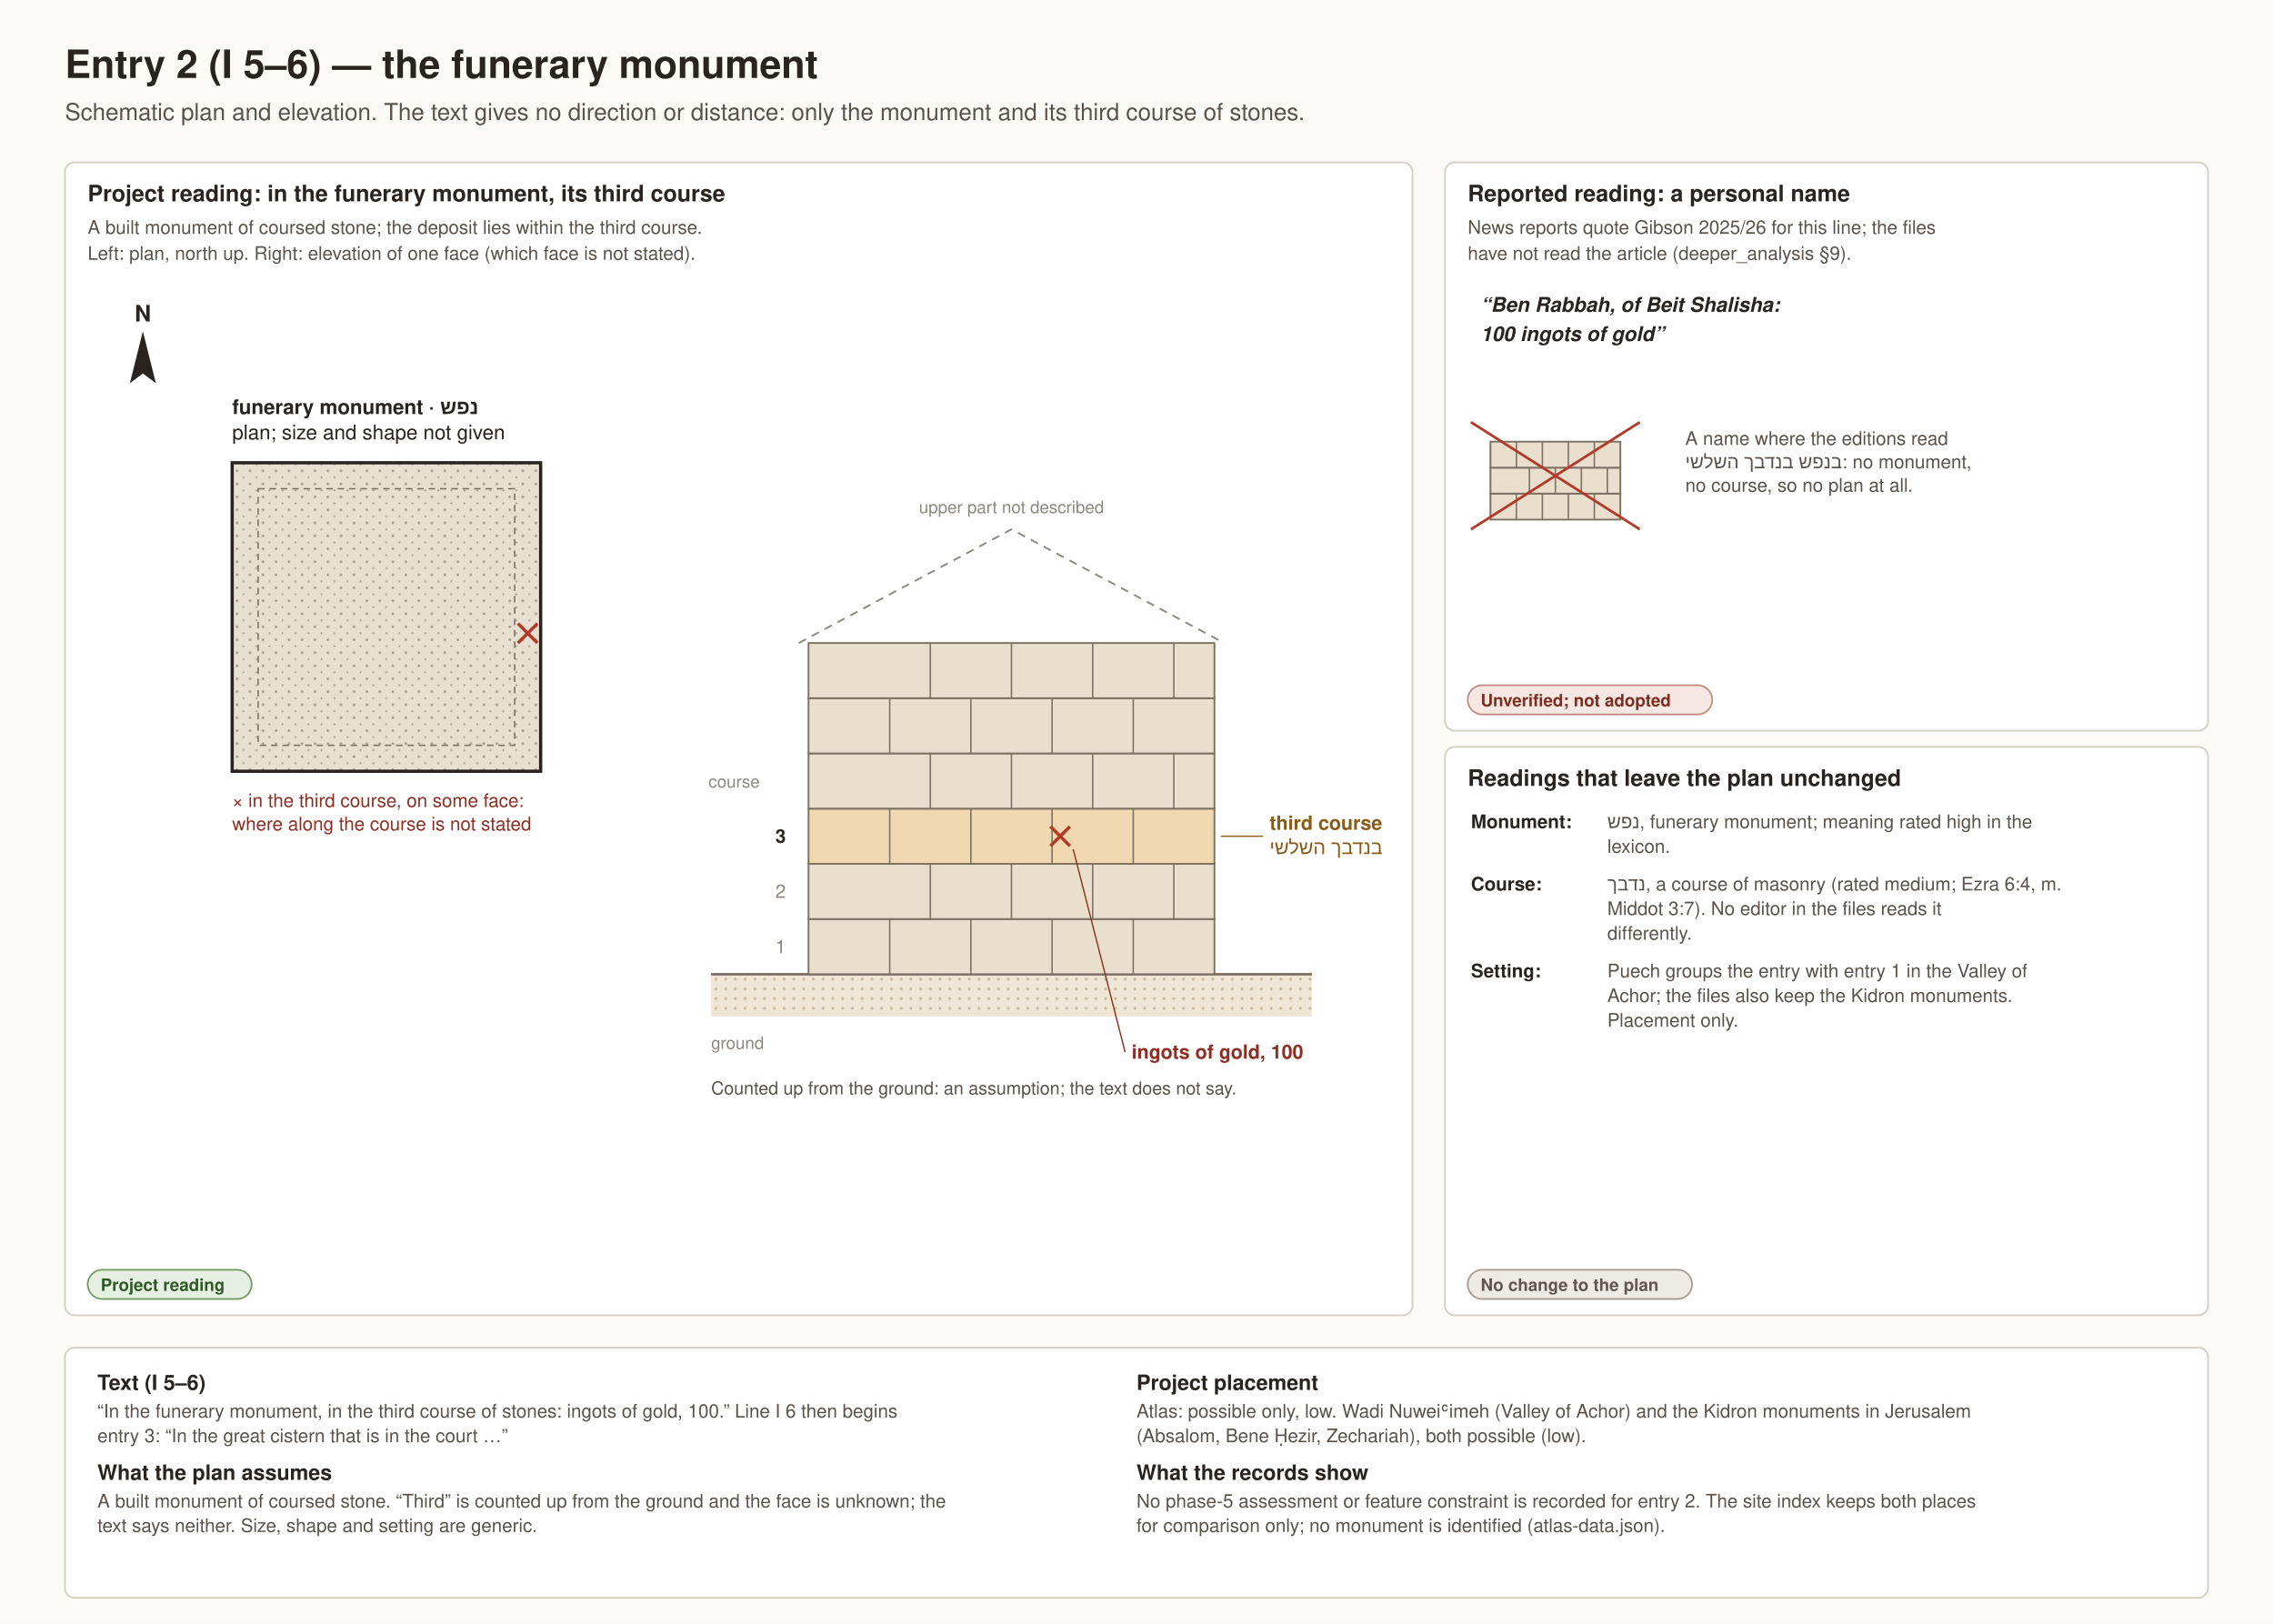
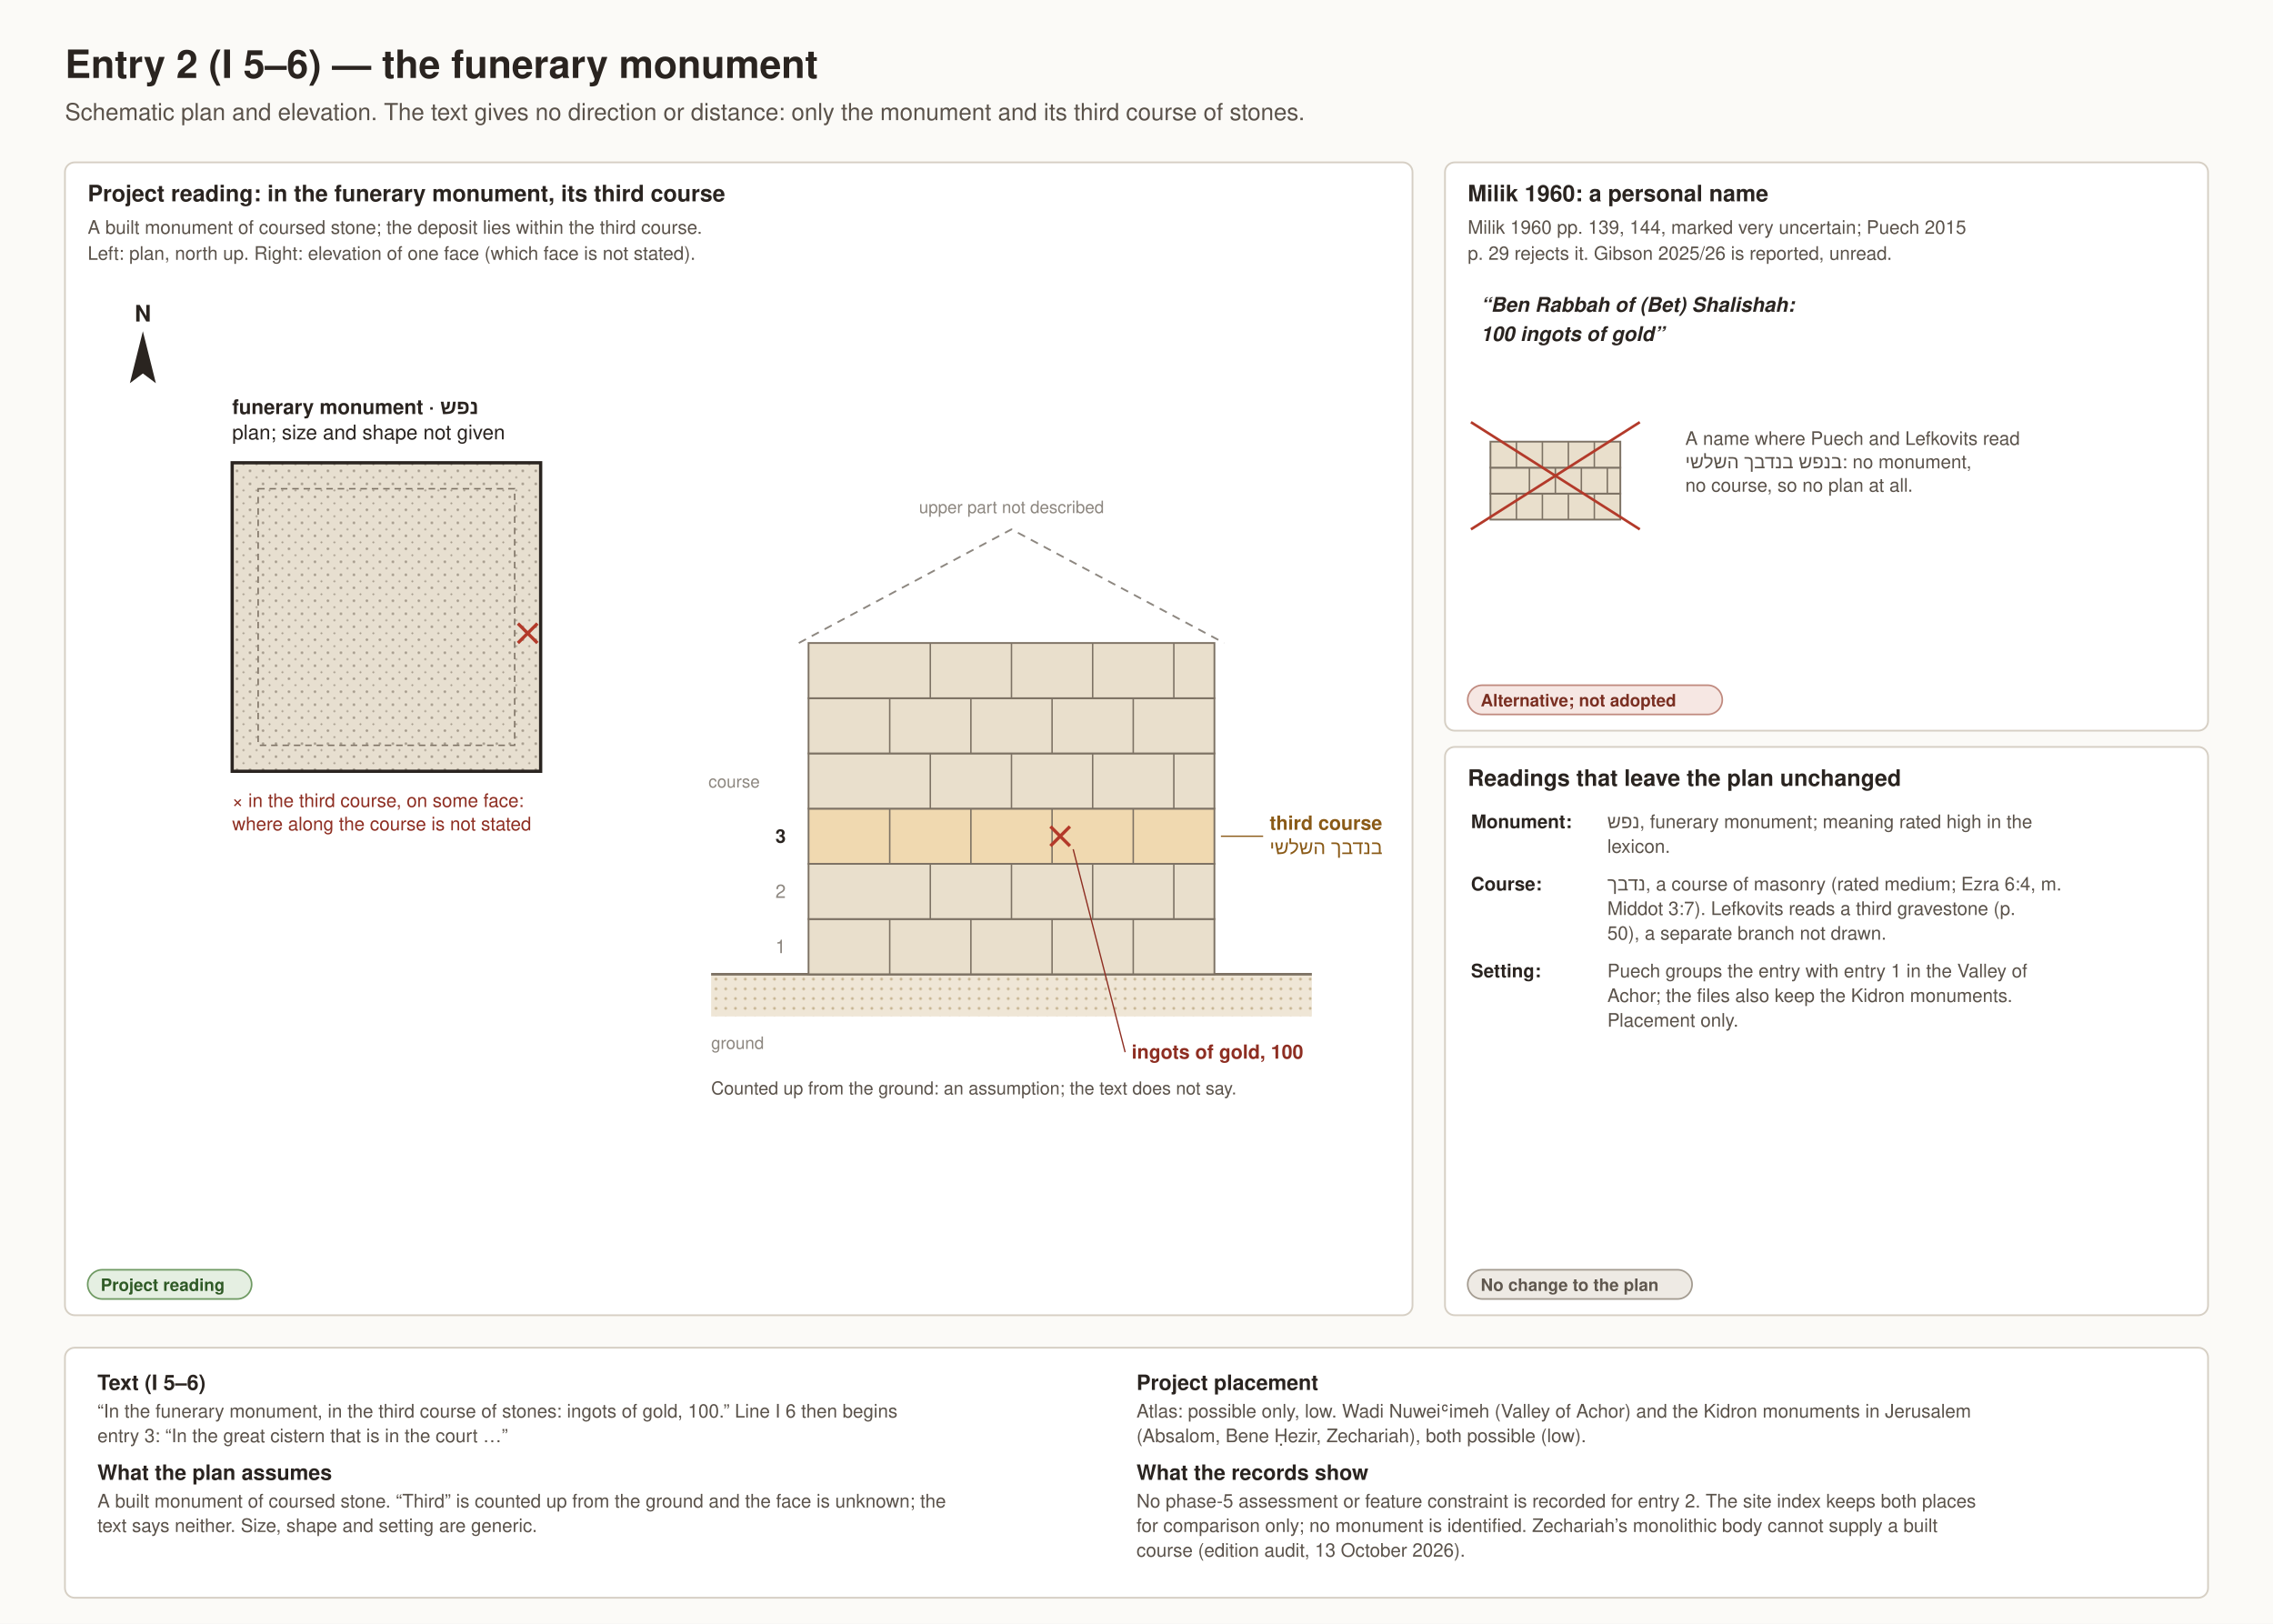
<svg xmlns="http://www.w3.org/2000/svg" viewBox="0 0 1400 1000" width="1400" height="1000" font-family="Helvetica Neue, Helvetica, Arial, DejaVu Sans, sans-serif">
  <defs>
    <marker id="ah-ink" viewBox="0 0 10 10" refX="8" refY="5" markerWidth="6" markerHeight="6" orient="auto-start-reverse">
      <path d="M0,0 L10,5 L0,10 z" fill="#2a2420" />
    </marker>
    <marker id="ah-ochre" viewBox="0 0 10 10" refX="8" refY="5" markerWidth="6" markerHeight="6" orient="auto-start-reverse">
      <path d="M0,0 L10,5 L0,10 z" fill="#8a5a17" />
    </marker>
    <marker id="ah-blue" viewBox="0 0 10 10" refX="8" refY="5" markerWidth="6" markerHeight="6" orient="auto-start-reverse">
      <path d="M0,0 L10,5 L0,10 z" fill="#245b82" />
    </marker>
    <marker id="ah-red" viewBox="0 0 10 10" refX="8" refY="5" markerWidth="6" markerHeight="6" orient="auto-start-reverse">
      <path d="M0,0 L10,5 L0,10 z" fill="#8e2e22" />
    </marker>
    <pattern id="hatch" width="4" height="4" patternUnits="userSpaceOnUse" patternTransform="rotate(45)">
      <rect width="4" height="4" fill="#efe3cf" />
      <line x1="0" y1="0" x2="0" y2="4" stroke="#8a5a17" stroke-width="1.2" />
    </pattern>
    <pattern id="rockfill" width="8" height="8" patternUnits="userSpaceOnUse">
      <rect width="8" height="8" fill="#e7dfd0" />
      <circle cx="2" cy="2" r="0.8" fill="#a49a8b" />
      <circle cx="6" cy="6" r="0.6" fill="#a49a8b" />
    </pattern>
    <pattern id="field" width="10" height="10" patternUnits="userSpaceOnUse">
      <rect width="10" height="10" fill="#eef1e4" />
      <line x1="0" y1="5" x2="10" y2="5" stroke="#b9c4a0" stroke-width="0.8" />
    </pattern>
    <pattern id="earth" width="6" height="6" patternUnits="userSpaceOnUse">
      <rect width="6" height="6" fill="#efe6d6" />
      <circle cx="3" cy="3" r="0.9" fill="#c9b897" />
    </pattern>
  </defs>
  <rect width="1400" height="1000" fill="#fbfaf7" />
  <text x="40.0" y="48.0" font-size="24" fill="#2a2420" font-weight="700">Entry 2 (I 5–6) — the funerary monument</text>
  <text x="40.0" y="74.0" font-size="14.5" fill="#5a524a">Schematic plan and elevation. The text gives no direction or distance: only the monument and its third course of stones.</text>
  <rect x="40.0" y="100.0" width="830.0" height="710.0" fill="#ffffff" stroke="#d6cfc4" stroke-width="1.1" rx="6" />
  <text x="54.0" y="124.0" font-size="14" fill="#2a2420" font-weight="700">Project reading: in the funerary monument, its third course</text>
  <text x="54.0" y="144.0" font-size="11.5" fill="#5a524a">A built monument of coursed stone; the deposit lies within the third course.</text>
  <text x="54.0" y="160.0" font-size="11.5" fill="#5a524a">Left: plan, north up. Right: elevation of one face (which face is not stated).</text>
  <rect x="54.0" y="782.0" width="101.0" height="18.0" fill="#e5efe2" stroke="#6f9a63" stroke-width="1" rx="9" />
  <text x="62.0" y="795.0" font-size="10.5" fill="#2f5a26" font-weight="600">Project reading</text>
  <rect x="143.0" y="285.0" width="190.0" height="190.0" fill="url(#rockfill)" stroke="#2a2420" stroke-width="2" />
  <rect x="159.0" y="301.0" width="158.0" height="158.0" fill="none" stroke="#7d7264" stroke-width="0.9" stroke-dasharray="4 3" />
  <text x="143.0" y="255.0" font-size="12.5" fill="#2a2420" font-weight="700">funerary monument · נפש</text>
  <text x="143.0" y="270.6" font-size="12.5" fill="#2a2420">plan; size and shape not given</text>
  <path d="M319.0,384 L331.0,396 M331.0,384 L319.0,396" fill="none" stroke="#b33a2a" stroke-width="2" stroke-linejoin="round" />
  <text x="143.0" y="497.0" font-size="11.5" fill="#8e2e22">× in the third course, on some face:</text>
  <text x="143.0" y="511.4" font-size="11.5" fill="#8e2e22">where along the course is not stated</text>
  <path d="M88,204 L96,236 L88,230 L80,236 Z" fill="#2a2420" stroke="none" stroke-width="1.0" stroke-linejoin="round" />
  <text x="88.0" y="198.0" font-size="14" fill="#2a2420" font-weight="700" text-anchor="middle">N</text>
  <rect x="438.0" y="600.0" width="370.0" height="26.0" fill="url(#earth)" stroke="none" stroke-width="1.0" />
  <line x1="438.0" y1="600.0" x2="808.0" y2="600.0" stroke="#7d7264" stroke-width="1.6" />
  <rect x="498.0" y="566.0" width="250.0" height="34.0" fill="#e9dfcc" stroke="#7d7264" stroke-width="1.1" />
  <line x1="548.0" y1="566.0" x2="548.0" y2="600.0" stroke="#7d7264" stroke-width="0.9" />
  <line x1="598.0" y1="566.0" x2="598.0" y2="600.0" stroke="#7d7264" stroke-width="0.9" />
  <line x1="648.0" y1="566.0" x2="648.0" y2="600.0" stroke="#7d7264" stroke-width="0.9" />
  <line x1="698.0" y1="566.0" x2="698.0" y2="600.0" stroke="#7d7264" stroke-width="0.9" />
  <rect x="498.0" y="532.0" width="250.0" height="34.0" fill="#e9dfcc" stroke="#7d7264" stroke-width="1.1" />
  <line x1="573.0" y1="532.0" x2="573.0" y2="566.0" stroke="#7d7264" stroke-width="0.9" />
  <line x1="623.0" y1="532.0" x2="623.0" y2="566.0" stroke="#7d7264" stroke-width="0.9" />
  <line x1="673.0" y1="532.0" x2="673.0" y2="566.0" stroke="#7d7264" stroke-width="0.9" />
  <line x1="723.0" y1="532.0" x2="723.0" y2="566.0" stroke="#7d7264" stroke-width="0.9" />
  <rect x="498.0" y="498.0" width="250.0" height="34.0" fill="#f0d9b0" stroke="#7d7264" stroke-width="1.1" />
  <line x1="548.0" y1="498.0" x2="548.0" y2="532.0" stroke="#7d7264" stroke-width="0.9" />
  <line x1="598.0" y1="498.0" x2="598.0" y2="532.0" stroke="#7d7264" stroke-width="0.9" />
  <line x1="648.0" y1="498.0" x2="648.0" y2="532.0" stroke="#7d7264" stroke-width="0.9" />
  <line x1="698.0" y1="498.0" x2="698.0" y2="532.0" stroke="#7d7264" stroke-width="0.9" />
  <rect x="498.0" y="464.0" width="250.0" height="34.0" fill="#e9dfcc" stroke="#7d7264" stroke-width="1.1" />
  <line x1="573.0" y1="464.0" x2="573.0" y2="498.0" stroke="#7d7264" stroke-width="0.9" />
  <line x1="623.0" y1="464.0" x2="623.0" y2="498.0" stroke="#7d7264" stroke-width="0.9" />
  <line x1="673.0" y1="464.0" x2="673.0" y2="498.0" stroke="#7d7264" stroke-width="0.9" />
  <line x1="723.0" y1="464.0" x2="723.0" y2="498.0" stroke="#7d7264" stroke-width="0.9" />
  <rect x="498.0" y="430.0" width="250.0" height="34.0" fill="#e9dfcc" stroke="#7d7264" stroke-width="1.1" />
  <line x1="548.0" y1="430.0" x2="548.0" y2="464.0" stroke="#7d7264" stroke-width="0.9" />
  <line x1="598.0" y1="430.0" x2="598.0" y2="464.0" stroke="#7d7264" stroke-width="0.9" />
  <line x1="648.0" y1="430.0" x2="648.0" y2="464.0" stroke="#7d7264" stroke-width="0.9" />
  <line x1="698.0" y1="430.0" x2="698.0" y2="464.0" stroke="#7d7264" stroke-width="0.9" />
  <rect x="498.0" y="396.0" width="250.0" height="34.0" fill="#e9dfcc" stroke="#7d7264" stroke-width="1.1" />
  <line x1="573.0" y1="396.0" x2="573.0" y2="430.0" stroke="#7d7264" stroke-width="0.9" />
  <line x1="623.0" y1="396.0" x2="623.0" y2="430.0" stroke="#7d7264" stroke-width="0.9" />
  <line x1="673.0" y1="396.0" x2="673.0" y2="430.0" stroke="#7d7264" stroke-width="0.9" />
  <line x1="723.0" y1="396.0" x2="723.0" y2="430.0" stroke="#7d7264" stroke-width="0.9" />
  <path d="M647.0,509.0 L659.0,521.0 M659.0,509.0 L647.0,521.0" fill="none" stroke="#b33a2a" stroke-width="2" stroke-linejoin="round" />
  <path d="M492.0,396.0 L623.0,326.0 L754.0,396.0" fill="none" stroke="#8d8780" stroke-width="1.1" stroke-linejoin="round" stroke-dasharray="5 4" />
  <text x="623.0" y="316.0" font-size="10.5" fill="#8d8780" text-anchor="middle">upper part not described</text>
  <text x="484.0" y="587.0" font-size="11.5" fill="#8d8780" text-anchor="end">1</text>
  <text x="484.0" y="553.0" font-size="11.5" fill="#8d8780" text-anchor="end">2</text>
  <text x="484.0" y="519.0" font-size="11.5" fill="#2a2420" font-weight="700" text-anchor="end">3</text>
  <text x="468.0" y="485.0" font-size="10.5" fill="#8d8780" text-anchor="end">course</text>
  <line x1="752.0" y1="515.0" x2="778.0" y2="515.0" stroke="#8a5a17" stroke-width="0.8" />
  <text x="782.0" y="511.0" font-size="12" fill="#8a5a17" font-weight="700">third course</text>
  <text x="782.0" y="526.0" font-size="12" fill="#8a5a17">בנדבך השלשי</text>
  <line x1="661.0" y1="523.0" x2="693.0" y2="648.0" stroke="#8e2e22" stroke-width="0.8" />
  <text x="697.0" y="652.0" font-size="12" fill="#8e2e22" font-weight="700">ingots of gold, 100</text>
  <text x="438.0" y="646.0" font-size="10.5" fill="#8d8780">ground</text>
  <text x="438.0" y="674.0" font-size="11" fill="#5a524a">Counted up from the ground: an assumption; the text does not say.</text>
  <rect x="890.0" y="100.0" width="470.0" height="350.0" fill="#ffffff" stroke="#d6cfc4" stroke-width="1.1" rx="6" />
-   <text x="904.0" y="124.0" font-size="14" fill="#2a2420" font-weight="700">Reported reading: a personal name</text>
-   <text x="904.0" y="144.0" font-size="11.5" fill="#5a524a">News reports quote Gibson 2025/26 for this line; the files</text>
-   <text x="904.0" y="160.0" font-size="11.5" fill="#5a524a">have not read the article (deeper_analysis §9).</text>
-   <rect x="904.0" y="422.0" width="150.6" height="18.0" fill="#f6e7e3" stroke="#c08a7f" stroke-width="1" rx="9" />
-   <text x="912.0" y="435.0" font-size="10.5" fill="#7a2f22" font-weight="600">Unverified; not adopted</text>
-   <text x="912.0" y="192.0" font-size="12.5" fill="#2a2420" font-weight="600" font-style="italic">“Ben Rabbah, of Beit Shalisha:</text>
+   <text x="904.0" y="124.0" font-size="14" fill="#2a2420" font-weight="700">Milik 1960: a personal name</text>
+   <text x="904.0" y="144.0" font-size="11.5" fill="#5a524a">Milik 1960 pp. 139, 144, marked very uncertain; Puech 2015</text>
+   <text x="904.0" y="160.0" font-size="11.5" fill="#5a524a">p. 29 rejects it. Gibson 2025/26 is reported, unread.</text>
+   <rect x="904.0" y="422.0" width="156.8" height="18.0" fill="#f6e7e3" stroke="#c08a7f" stroke-width="1" rx="9" />
+   <text x="912.0" y="435.0" font-size="10.5" fill="#7a2f22" font-weight="600">Alternative; not adopted</text>
+   <text x="912.0" y="192.0" font-size="12.5" fill="#2a2420" font-weight="600" font-style="italic">“Ben Rabbah of (Bet) Shalishah:</text>
  <text x="912.0" y="210.0" font-size="12.5" fill="#2a2420" font-weight="600" font-style="italic">100 ingots of gold”</text>
  <rect x="918.0" y="304.0" width="80.0" height="16.0" fill="#e9dfcc" stroke="#7d7264" stroke-width="1.1" />
  <line x1="934.0" y1="304.0" x2="934.0" y2="320.0" stroke="#7d7264" stroke-width="0.9" />
  <line x1="950.0" y1="304.0" x2="950.0" y2="320.0" stroke="#7d7264" stroke-width="0.9" />
  <line x1="966.0" y1="304.0" x2="966.0" y2="320.0" stroke="#7d7264" stroke-width="0.9" />
  <line x1="982.0" y1="304.0" x2="982.0" y2="320.0" stroke="#7d7264" stroke-width="0.9" />
  <rect x="918.0" y="288.0" width="80.0" height="16.0" fill="#e9dfcc" stroke="#7d7264" stroke-width="1.1" />
  <line x1="942.0" y1="288.0" x2="942.0" y2="304.0" stroke="#7d7264" stroke-width="0.9" />
  <line x1="958.0" y1="288.0" x2="958.0" y2="304.0" stroke="#7d7264" stroke-width="0.9" />
  <line x1="974.0" y1="288.0" x2="974.0" y2="304.0" stroke="#7d7264" stroke-width="0.9" />
  <line x1="990.0" y1="288.0" x2="990.0" y2="304.0" stroke="#7d7264" stroke-width="0.9" />
  <rect x="918.0" y="272.0" width="80.0" height="16.0" fill="#e9dfcc" stroke="#7d7264" stroke-width="1.1" />
  <line x1="934.0" y1="272.0" x2="934.0" y2="288.0" stroke="#7d7264" stroke-width="0.9" />
  <line x1="950.0" y1="272.0" x2="950.0" y2="288.0" stroke="#7d7264" stroke-width="0.9" />
  <line x1="966.0" y1="272.0" x2="966.0" y2="288.0" stroke="#7d7264" stroke-width="0.9" />
  <line x1="982.0" y1="272.0" x2="982.0" y2="288.0" stroke="#7d7264" stroke-width="0.9" />
  <line x1="906.0" y1="260.0" x2="1010.0" y2="326.0" stroke="#b33a2a" stroke-width="1.6" />
  <line x1="1010.0" y1="260.0" x2="906.0" y2="326.0" stroke="#b33a2a" stroke-width="1.6" />
-   <text x="1038.0" y="274.0" font-size="11.5" fill="#5a524a">A name where the editions read</text>
+   <text x="1038.0" y="274.0" font-size="11.5" fill="#5a524a">A name where Puech and Lefkovits read</text>
  <text x="1038.0" y="288.4" font-size="11.5" fill="#5a524a">בנפש בנדבך השלשי: no monument,</text>
  <text x="1038.0" y="302.8" font-size="11.5" fill="#5a524a">no course, so no plan at all.</text>
  <rect x="890.0" y="460.0" width="470.0" height="350.0" fill="#ffffff" stroke="#d6cfc4" stroke-width="1.1" rx="6" />
  <text x="904.0" y="484.0" font-size="14" fill="#2a2420" font-weight="700">Readings that leave the plan unchanged</text>
  <rect x="904.0" y="782.0" width="138.2" height="18.0" fill="#eeeae4" stroke="#a39b90" stroke-width="1" rx="9" />
  <text x="912.0" y="795.0" font-size="10.5" fill="#5f574e" font-weight="600">No change to the plan</text>
  <text x="906.0" y="510.0" font-size="11.5" fill="#2a2420" font-weight="700">Monument:</text>
  <text x="990.0" y="510.0" font-size="11.5" fill="#5a524a">נפש, funerary monument; meaning rated high in the</text>
  <text x="990.0" y="525.2" font-size="11.5" fill="#5a524a">lexicon.</text>
  <text x="906.0" y="548.4" font-size="11.5" fill="#2a2420" font-weight="700">Course:</text>
  <text x="990.0" y="548.4" font-size="11.5" fill="#5a524a">נדבך, a course of masonry (rated medium; Ezra 6:4, m.</text>
-   <text x="990.0" y="563.5" font-size="11.5" fill="#5a524a">Middot 3:7). No editor in the files reads it</text>
-   <text x="990.0" y="578.7" font-size="11.5" fill="#5a524a">differently.</text>
+   <text x="990.0" y="563.5" font-size="11.5" fill="#5a524a">Middot 3:7). Lefkovits reads a third gravestone (p.</text>
+   <text x="990.0" y="578.7" font-size="11.5" fill="#5a524a">50), a separate branch not drawn.</text>
  <text x="906.0" y="601.9" font-size="11.5" fill="#2a2420" font-weight="700">Setting:</text>
  <text x="990.0" y="601.9" font-size="11.5" fill="#5a524a">Puech groups the entry with entry 1 in the Valley of</text>
  <text x="990.0" y="617.1" font-size="11.5" fill="#5a524a">Achor; the files also keep the Kidron monuments.</text>
  <text x="990.0" y="632.3" font-size="11.5" fill="#5a524a">Placement only.</text>
  <rect x="40.0" y="830.0" width="1320.0" height="154.0" fill="#ffffff" stroke="#d6cfc4" stroke-width="1.1" rx="6" />
  <text x="60.0" y="856.0" font-size="13" fill="#2a2420" font-weight="700">Text (I 5–6)</text>
  <text x="60.0" y="873.0" font-size="11.5" fill="#5a524a">“In the funerary monument, in the third course of stones: ingots of gold, 100.” Line I 6 then begins</text>
  <text x="60.0" y="888.2" font-size="11.5" fill="#5a524a">entry 3: “In the great cistern that is in the court …”</text>
  <text x="60.0" y="911.4" font-size="13" fill="#2a2420" font-weight="700">What the plan assumes</text>
  <text x="60.0" y="928.4" font-size="11.5" fill="#5a524a">A built monument of coursed stone. “Third” is counted up from the ground and the face is unknown; the</text>
  <text x="60.0" y="943.5" font-size="11.5" fill="#5a524a">text says neither. Size, shape and setting are generic.</text>
  <text x="700.0" y="856.0" font-size="13" fill="#2a2420" font-weight="700">Project placement</text>
  <text x="700.0" y="873.0" font-size="11.5" fill="#5a524a">Atlas: possible only, low. Wadi Nuweiʿimeh (Valley of Achor) and the Kidron monuments in Jerusalem</text>
  <text x="700.0" y="888.2" font-size="11.5" fill="#5a524a">(Absalom, Bene Ḥezir, Zechariah), both possible (low).</text>
  <text x="700.0" y="911.4" font-size="13" fill="#2a2420" font-weight="700">What the records show</text>
  <text x="700.0" y="928.4" font-size="11.5" fill="#5a524a">No phase-5 assessment or feature constraint is recorded for entry 2. The site index keeps both places</text>
-   <text x="700.0" y="943.5" font-size="11.5" fill="#5a524a">for comparison only; no monument is identified (atlas-data.json).</text>
+   <text x="700.0" y="943.5" font-size="11.5" fill="#5a524a">for comparison only; no monument is identified. Zechariah’s monolithic body cannot supply a built</text>
+   <text x="700.0" y="958.7" font-size="11.5" fill="#5a524a">course (edition audit, 13 October 2026).</text>
</svg>
